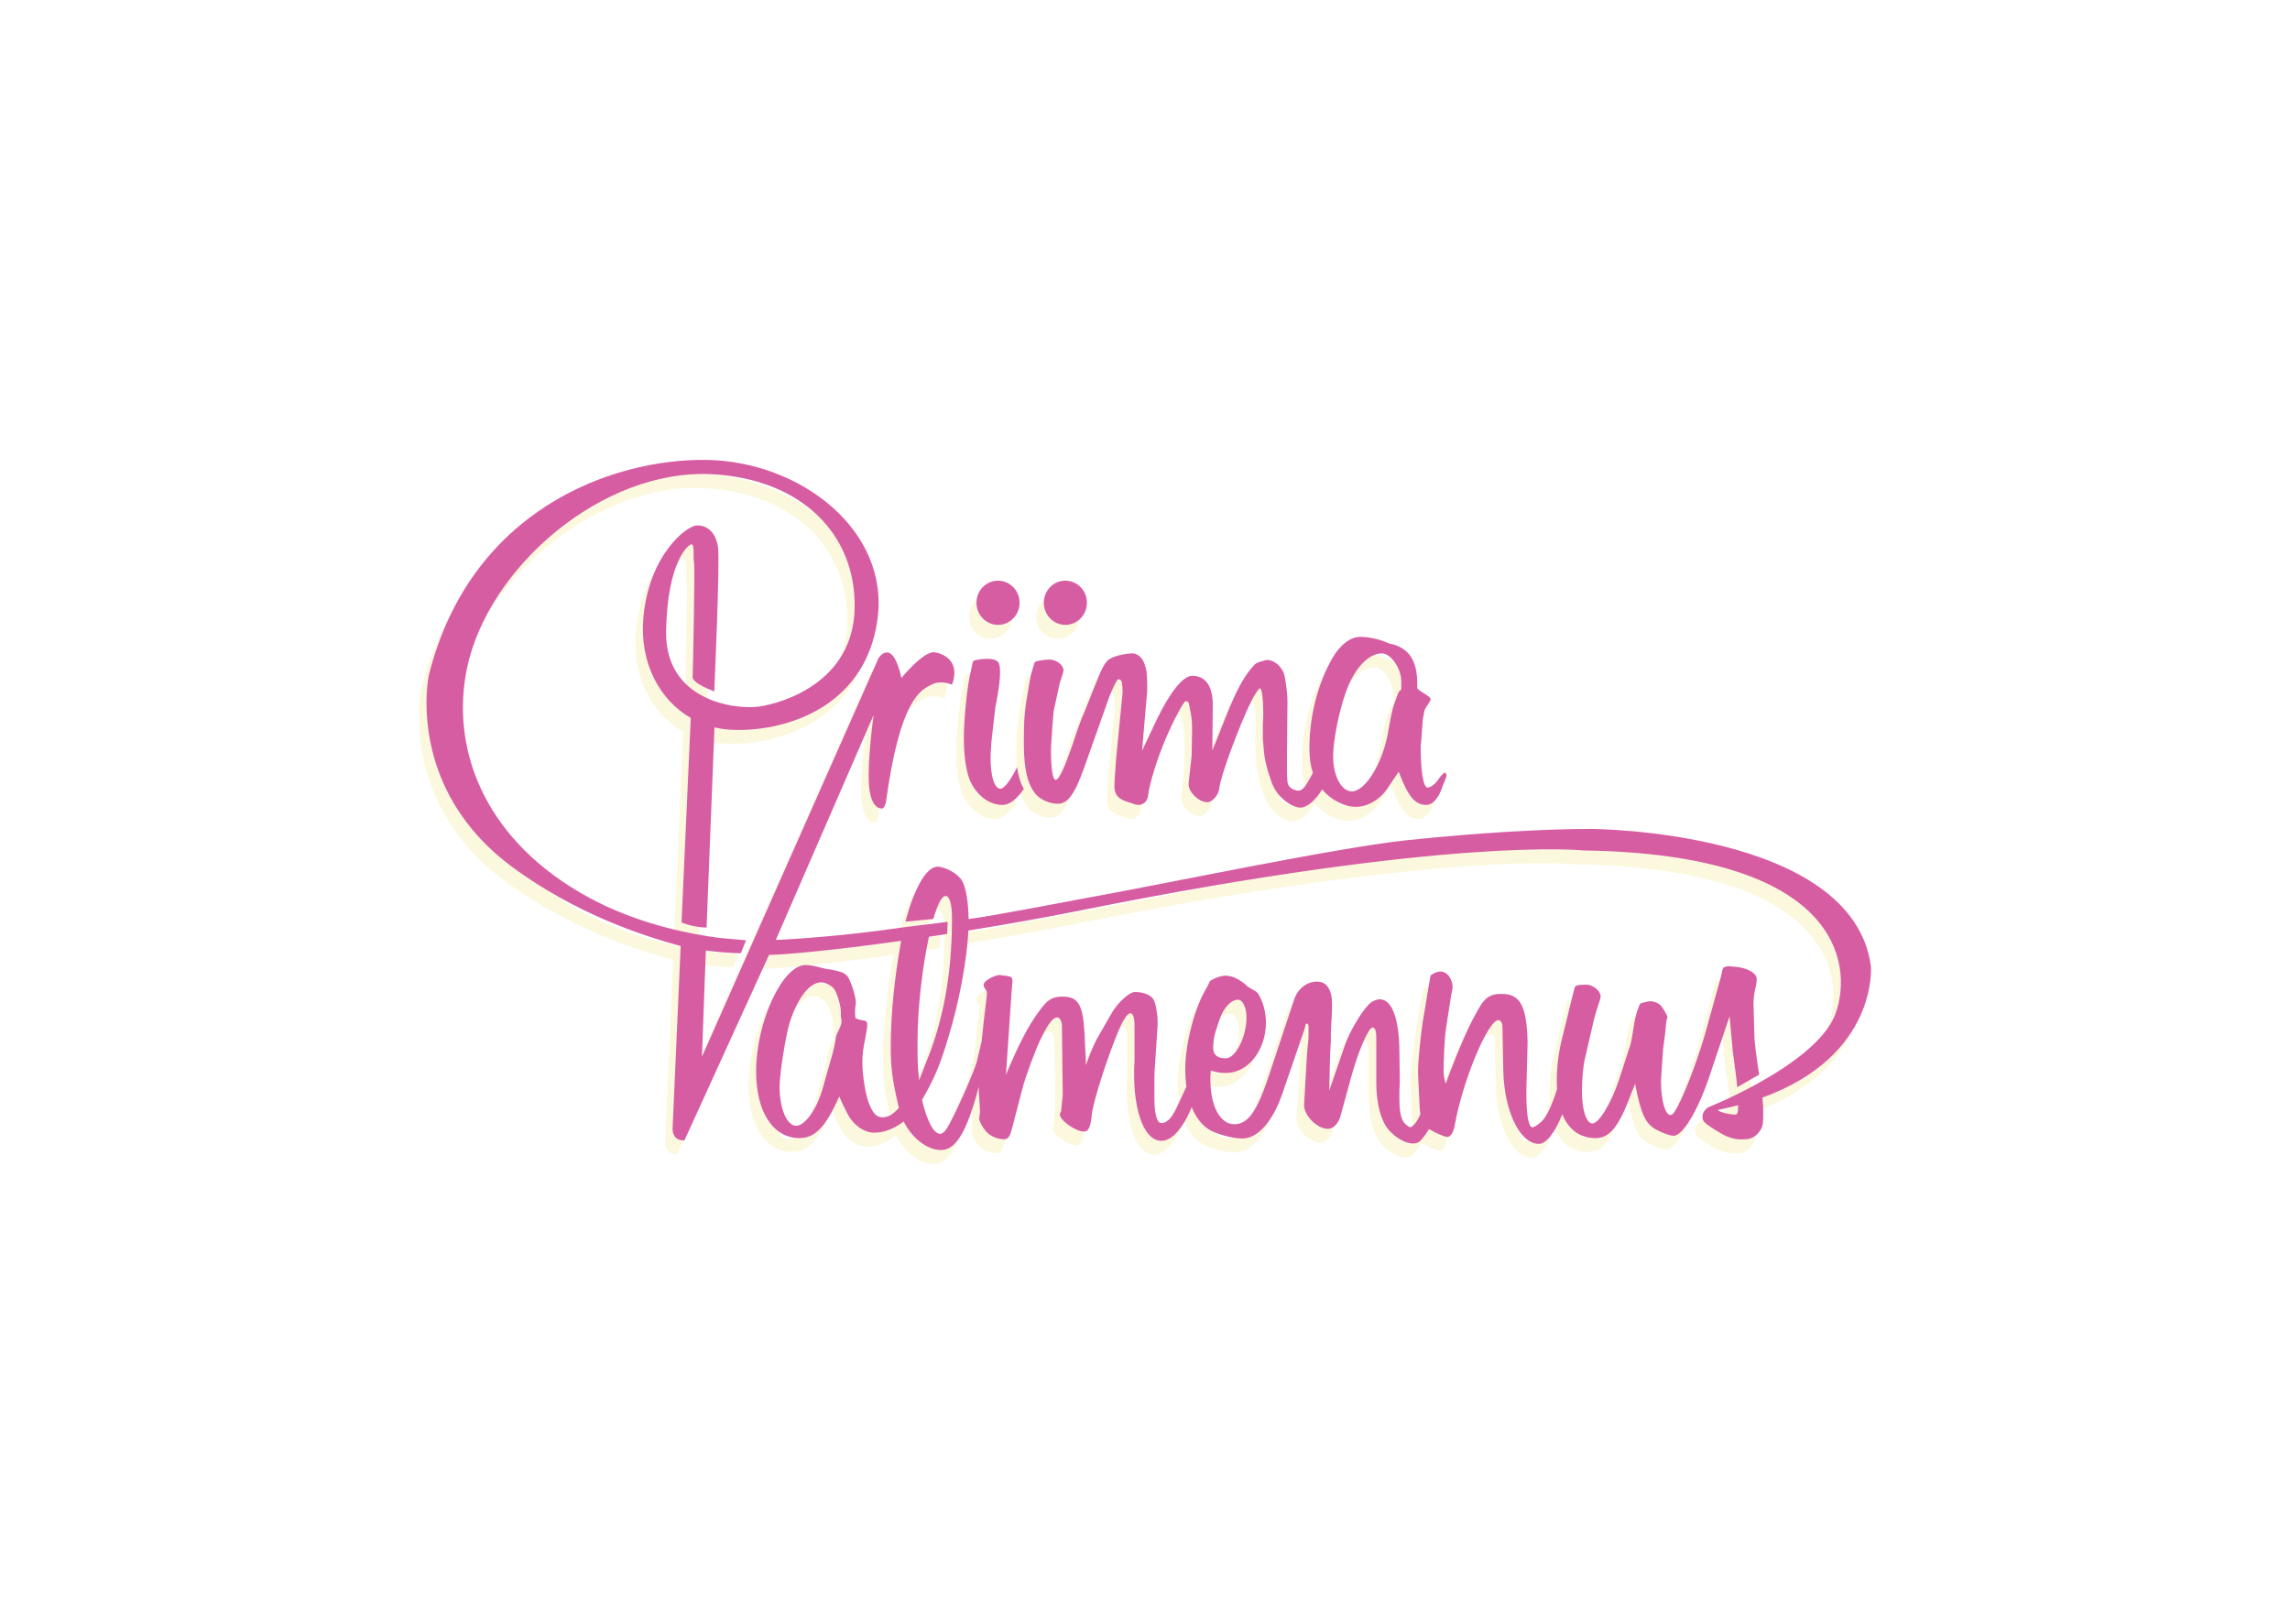
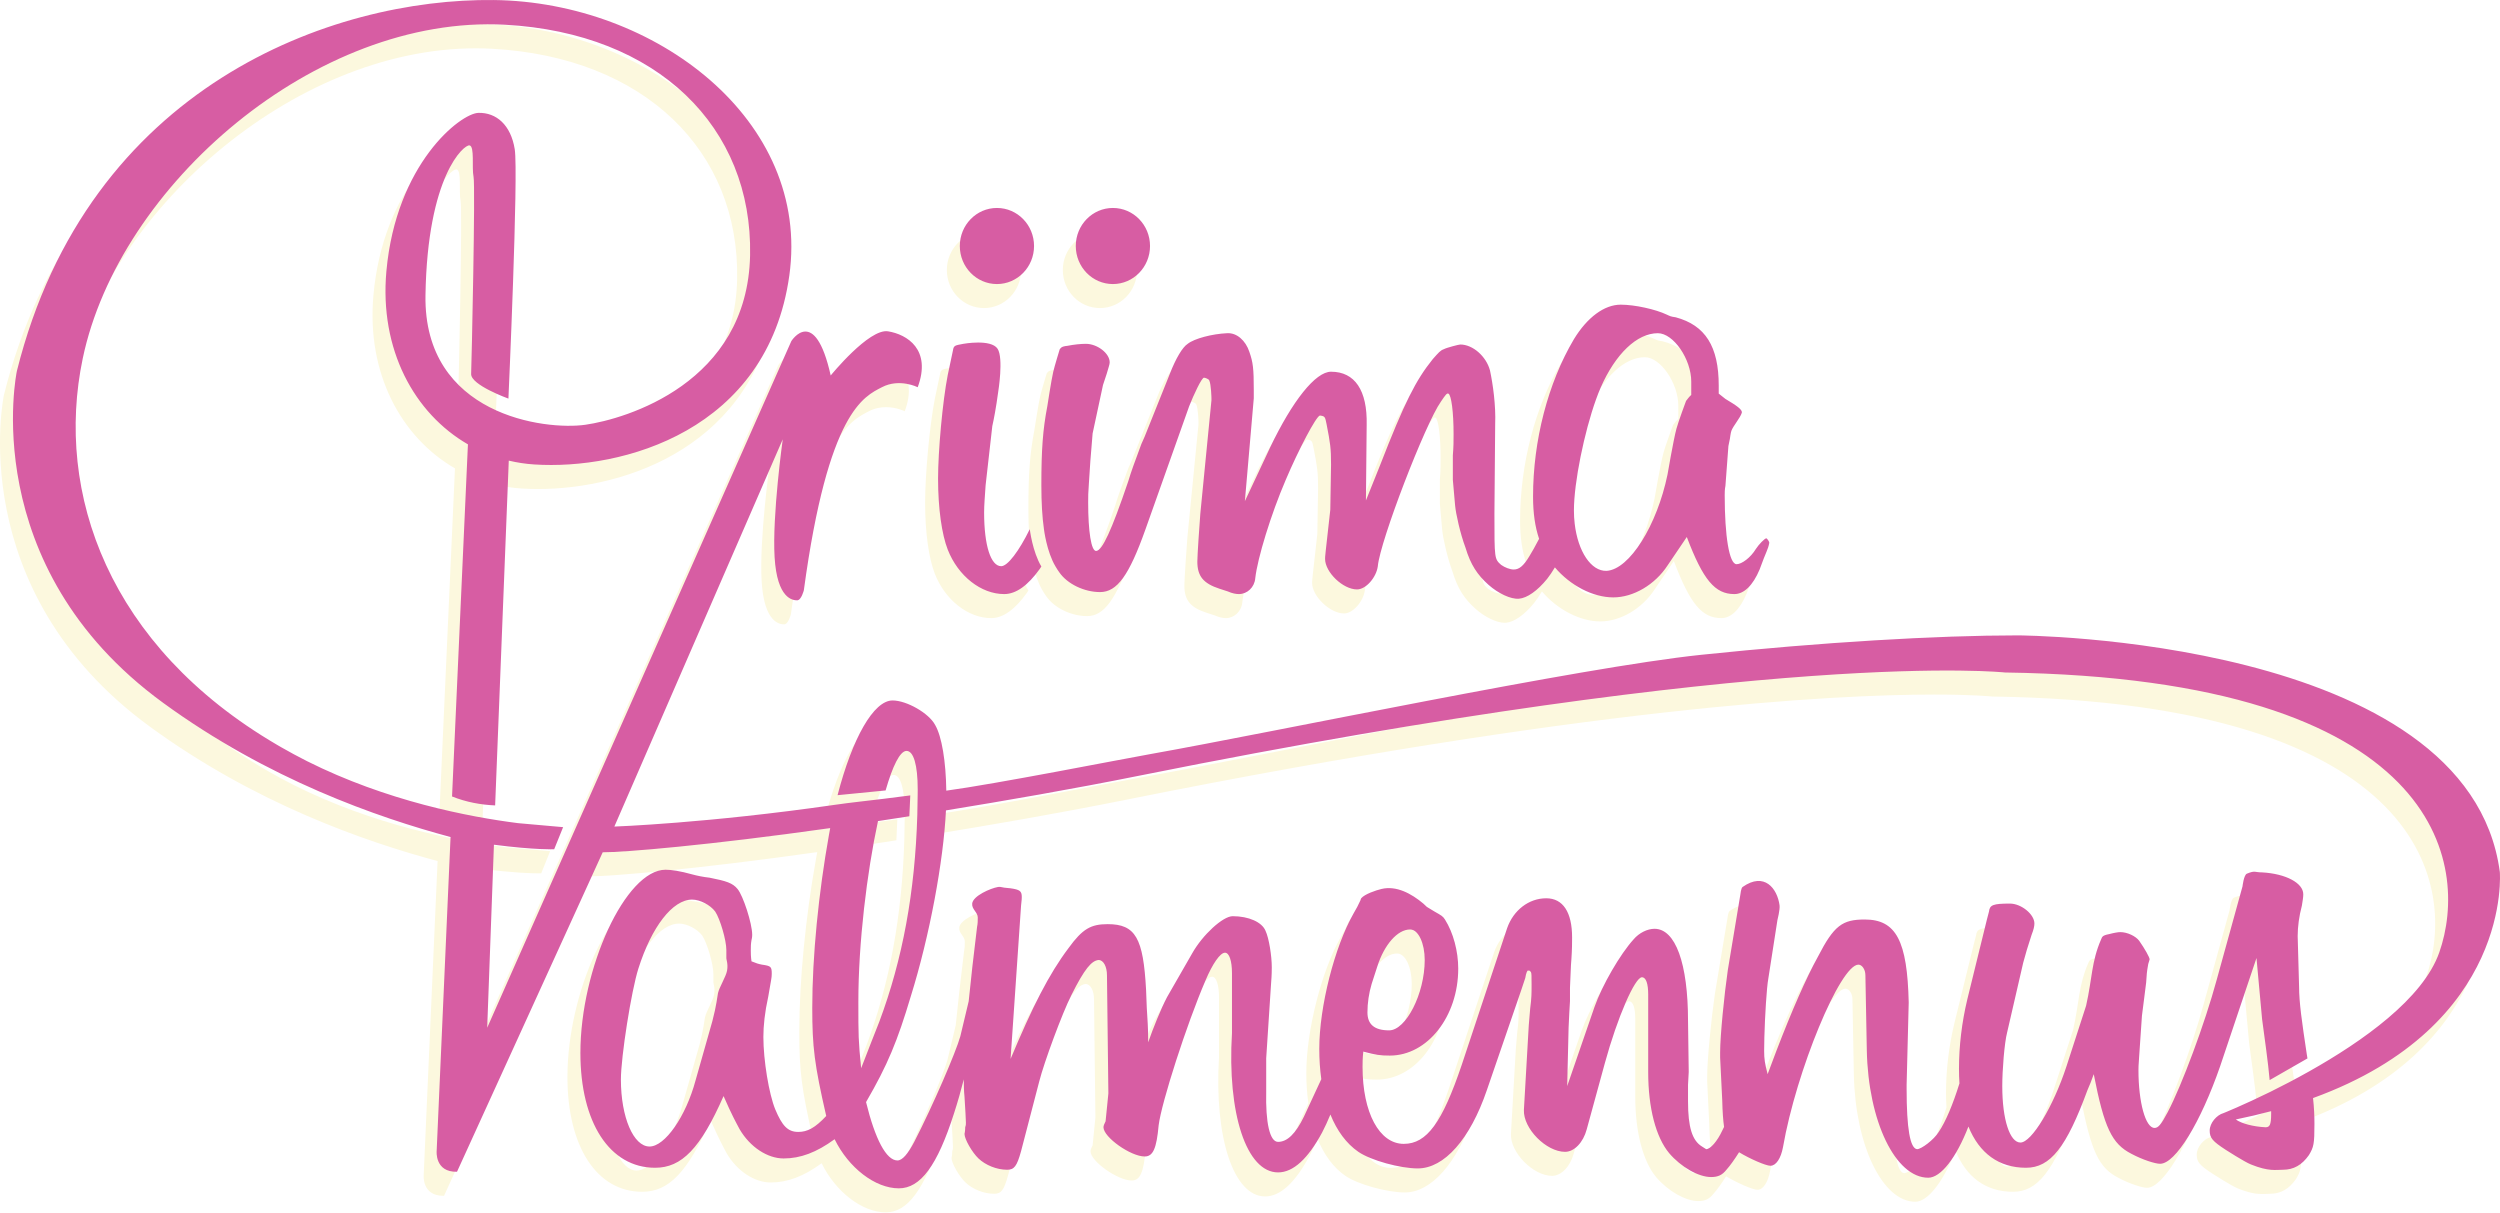
- <svg xmlns="http://www.w3.org/2000/svg" version="1.1" viewBox="0 0 1059.862 751.6" id="svg2985" xml:space="preserve">
+ <svg xmlns="http://www.w3.org/2000/svg" version="1.1" viewBox="0 0 672.033 325.9" id="svg2985" xml:space="preserve" width="100%" height="100%">
  <defs id="defs2989">
    <clipPath id="clipPath2999">
      <path d="m 0,601.28 847.89,0 L 847.89,0 0,0 0,601.28 z" id="path3001" />
    </clipPath>
  </defs>
-   <g transform="matrix(1.25,0,0,-1.25,0,751.6)" id="g2993">
+   <g transform="matrix(1.25,0,0,-1.25,-193.9146,538.7498)" id="g2993">
    <g id="g2995">
      <g clip-path="url(#clipPath2999)" id="g2997">
        <g transform="translate(257.4355,425.833)" id="g3003">
          <path d="m 0,0 c -34.684,0.002 -86.284,-19.075 -101.46,-79.785 0,0 -8.947,-41.884 31.425,-71.342 22.633,-16.515 46.195,-24.676 61.834,-28.878 l -2.986,-67.501 c 0,0 -0.438,-4.486 4.211,-4.486 0.055,0 0.108,10e-4 0.164,0.002 l 31.333,68.706 0.091,0 c 4.648,0 22.802,1.518 48.833,5.202 -0.087,-0.459 -0.171,-0.918 -0.255,-1.385 -2.255,-12.563 -3.605,-26.268 -3.605,-37.259 0,-8.423 0.45,-12.135 3.003,-23.266 -2.4,-2.57 -4.055,-3.429 -6.005,-3.429 -2.255,0 -3.458,1.286 -4.958,4.854 -1.348,3.283 -2.553,10.565 -2.553,15.56 0,2.429 0.299,5.285 1.053,8.706 0.599,3.571 0.748,3.998 0.748,4.858 0,1.569 -0.149,1.711 -2.103,1.997 -0.751,0.141 -1.2,0.283 -2.252,0.715 -0.149,0.996 -0.149,1.851 -0.149,2.283 0,0.855 0,1.427 0.149,2.283 0.15,0.569 0.15,1.001 0.15,1.142 0,2.424 -1.953,8.423 -3.152,9.848 -1.053,1.287 -2.405,1.715 -6.01,2.429 -1.354,0.141 -2.702,0.424 -3.753,0.714 -2.552,0.714 -4.506,0.996 -5.707,0.996 -8.561,0 -18.323,-21.124 -18.323,-39.397 0,-14.987 6.309,-24.694 16.071,-24.694 5.705,0 9.762,4.14 14.717,15.415 1.803,-4.139 2.703,-5.708 3.456,-7.137 2.253,-3.852 6.007,-6.277 9.46,-6.277 3.603,0 7.059,1.283 10.963,4.135 3.005,-6.136 8.714,-10.562 13.815,-10.562 4.658,0 8.264,4.854 11.869,16.13 0.804,2.487 1.498,4.92 2.098,7.302 0.005,-1.197 0.015,-2.401 0.154,-3.732 0.151,-2.57 0.302,-4.853 0.302,-5.567 0,-0.432 0,-0.573 -0.151,-1.001 0,-0.855 -0.151,-1.428 -0.151,-1.428 0,-1.142 1.652,-3.994 3.005,-5.277 1.499,-1.433 3.904,-2.429 6.156,-2.429 1.503,0 2.103,0.714 3.002,3.994 l 3.906,14.993 c 1.049,4.138 4.955,14.701 6.909,18.553 2.855,5.713 4.356,7.424 5.856,7.57 1.051,0 1.803,-1.429 1.803,-3.288 l 0.302,-25.41 -0.602,-5.995 c -0.302,-0.569 -0.452,-0.997 -0.452,-1.283 0,-2.142 5.858,-6.281 8.864,-6.281 1.801,0 2.55,1.715 3.002,6.709 0.6,4.853 6.01,21.697 10.064,31.118 1.502,3.57 3.154,5.995 4.205,5.995 0.9,0 1.499,-1.711 1.499,-4.422 l 0,-12.849 c -1.052,-17.413 3.158,-29.977 9.912,-29.977 3.307,0 6.462,3.002 9.463,8.566 0.617,1.172 1.22,2.487 1.794,3.883 1.42,-3.51 3.444,-6.258 6.014,-8.023 2.703,-1.856 9.013,-3.57 12.768,-3.57 5.704,0 11.265,6.281 14.866,16.847 l 7.36,21.411 0.903,2.711 c 0.137,0.914 0.4,1.589 0.558,1.589 0.015,0 0.029,-0.007 0.042,-0.019 l 0.149,0 0.149,0 0.302,-0.283 c 0.149,-0.286 0.149,-0.855 0.149,-2.714 0,-1.998 0,-2.853 -0.297,-5.136 l -0.303,-3.571 -1.051,-18.272 c -0.153,-3.998 4.807,-8.993 8.859,-8.993 1.954,0 3.909,1.997 4.658,4.853 l 3.908,14.275 c 2.699,9.851 6.458,18.413 7.956,18.413 0.902,0 1.35,-1.424 1.35,-3.708 l 0,-16.702 c 0,-7.71 1.656,-13.992 4.508,-17.417 2.555,-2.994 6.31,-5.136 9.013,-5.136 1.499,0 2.404,0.428 3.303,1.569 0.777,0.86 1.746,2.221 2.719,3.763 2.237,-1.365 5.725,-2.907 6.742,-2.907 1.204,0 2.252,1.573 2.703,3.998 2.855,16.416 12.315,39.255 16.22,39.255 0.752,0 1.502,-1 1.502,-2.287 l 0.302,-16.13 c 0.298,-15.275 6.156,-27.407 13.215,-27.407 2.691,0 6.023,4.265 8.64,11.006 2.322,-5.748 6.559,-8.863 12.386,-8.863 5.25,0 8.707,4.426 13.215,16.702 0.447,0.997 0.903,2.139 1.35,3.426 2.252,-11.563 3.907,-14.988 8.11,-17.135 2.405,-1.283 5.104,-2.137 6.155,-2.137 3.309,0 8.714,8.851 12.917,20.983 l 7.812,23.267 1.204,-13.133 0.899,-6.709 c 0.326,-2.472 0.561,-4.517 0.73,-6.411 l 8.13,4.661 c -0.051,0.29 -0.099,0.589 -0.146,0.894 -1.051,6.996 -1.655,11.136 -1.655,14.561 l -0.303,10.848 c 0,2.001 0.303,4.281 0.907,6.565 0.149,1 0.298,1.714 0.298,2.429 0,2.428 -3.755,4.425 -8.86,4.712 l -0.021,0 c -0.439,0 -0.744,0.036 -0.995,0.071 -0.252,0.037 -0.452,0.073 -0.674,0.073 -0.357,0 -0.776,-0.092 -1.577,-0.423 -0.671,-0.271 -0.938,-2.72 -0.938,-2.72 l -5.56,-20.127 c -2.554,-9.42 -7.51,-22.698 -10.515,-28.407 -1.499,-2.856 -2.1,-3.425 -2.853,-3.425 -1.95,0 -3.453,5.564 -3.453,12.418 0,0.141 0,1.283 0.153,2.998 l 0.596,8.706 0.455,3.571 0.452,3.57 0.145,1.997 c 0,0 0.181,1.507 0.303,1.997 0.109,0.44 0.298,0.86 0.298,1 0,0.428 -1.047,2.284 -2.249,3.999 -0.749,0.996 -2.554,1.856 -4.057,1.856 -0.45,0 -1.349,-0.146 -2.401,-0.432 -1.502,-0.282 -1.491,-0.593 -1.73,-1.141 -2.092,-4.788 -1.884,-8.338 -3.228,-14.275 l -4.207,-12.99 c -2.848,-8.707 -7.505,-16.417 -9.912,-16.417 -2.251,0 -3.903,4.853 -3.903,12.136 0,3.425 0.451,9.279 1.048,11.562 l 3.456,14.988 c 0.447,1.715 1.052,3.708 1.806,5.996 0.447,1.141 0.599,1.856 0.599,2.424 0,2.001 -2.852,4.286 -5.257,4.286 -3.606,0 -4.356,-0.288 -4.508,-1.715 l -0.448,-1.711 -4.206,-17.13 c -1.201,-4.999 -1.801,-10.135 -1.801,-14.988 0,-1.083 0.036,-2.123 0.103,-3.127 -1.433,-4.591 -2.967,-8.232 -4.458,-10.437 -1.051,-1.711 -3.755,-3.708 -4.653,-3.708 -1.502,0.142 -2.252,4.422 -2.252,12.987 l 0,0.855 0.451,17.704 c -0.307,13.277 -2.707,17.844 -9.464,17.844 -4.811,0 -6.606,-1.283 -10.06,-7.996 -2.526,-4.56 -5.586,-11.547 -8.906,-20.187 -0.629,-1.637 -1.264,-3.327 -1.911,-5.077 -0.601,2.283 -0.75,3.284 -0.75,4.994 0,0.856 0.017,1.872 0.047,2.967 0.126,4.586 0.491,10.637 0.852,12.595 l 1.954,12.559 c 0,0 0.585,2.303 0.463,3.194 -0.354,2.634 -1.911,5.241 -4.51,5.241 -0.996,0 -2.145,-0.383 -3.439,-1.294 -0.338,-0.236 -0.471,-1.573 -0.471,-1.573 l -2.704,-16.272 c -0.753,-5.14 -1.655,-14.133 -1.655,-17.703 l 0,-1.142 0.454,-9.275 c 0.056,-2.354 0.186,-4.19 0.39,-5.635 -0.13,-0.266 -0.26,-0.525 -0.39,-0.792 -1.054,-2.283 -2.557,-3.994 -3.456,-3.994 l -0.902,0.568 c -2.104,1.288 -3.002,4.14 -3.002,9.707 l 0,3.567 0.149,2.716 0,0.286 -0.149,10.707 c 0,12.415 -2.703,19.842 -7.211,19.842 -1.503,0 -3.304,-0.86 -4.505,-2.284 -2.856,-3.143 -6.76,-9.852 -8.412,-14.564 l -5.857,-16.985 0.301,12.563 0.15,3.139 0.149,2.57 0,2.853 c 0.153,2.855 0.153,4.57 0.302,6.139 0.152,2.139 0.152,3.708 0.152,4.709 0,5.426 -1.957,8.42 -5.558,8.42 -3.756,0 -7.06,-2.566 -8.413,-6.419 l -9.762,-29.407 c -4.202,-12.418 -7.505,-16.985 -12.465,-16.985 -5.254,0 -8.863,6.709 -8.863,16.557 0,0.714 0,1.856 0.156,3.284 2.7,-0.714 3.603,-0.859 5.705,-0.859 8.107,0 14.714,8.424 14.714,18.703 0,3.712 -1.048,7.706 -2.853,10.563 -0.447,0.71 -0.75,0.855 -2.248,1.711 l -1.651,1.004 -0.754,0.711 c -2.133,1.791 -4.752,3.324 -7.432,3.324 -0.523,0 -1.05,-0.059 -1.577,-0.186 -1.165,-0.279 -3.582,-1.083 -4.355,-2.001 l -0.153,-0.424 c -0.599,-1.287 -0.753,-1.569 -1.499,-2.856 -4.056,-7.137 -7.36,-19.982 -7.36,-29.121 0,-2.295 0.152,-4.461 0.436,-6.497 -0.825,-1.813 -1.966,-4.253 -3.74,-8.064 -1.8,-3.711 -3.601,-5.422 -5.559,-5.422 -1.797,0 -2.7,4.14 -2.55,10.849 l 0,5.14 0,1.997 1.051,16.13 c 0.149,1.711 0.149,2.998 0.149,3.425 0,2.429 -0.6,6.282 -1.35,7.851 -0.75,1.856 -3.606,3.139 -7.058,3.139 -2.108,0 -6.461,-3.994 -8.715,-7.992 l -5.405,-9.42 c -1.351,-2.567 -3.003,-6.71 -4.055,-9.707 0,3.711 -0.149,4.425 -0.299,7.422 l -0.151,3.854 c -0.601,11.135 -2.253,14.133 -8.26,14.133 -3.606,0 -5.406,-0.997 -8.41,-5.141 -4.204,-5.563 -7.81,-12.704 -12.467,-23.835 l 2.252,32.97 c 0.152,1.432 0.152,1.432 0.152,1.859 0,1.287 -0.451,1.57 -2.404,1.856 l -1.35,0.141 c -0.449,0.109 -0.817,0.164 -1.099,0.164 -0.095,0 -0.18,-0.005 -0.255,-0.018 -1.628,-0.283 -5.399,-1.927 -5.555,-3.57 -0.118,-1.241 1.2,-1.857 1.2,-2.999 0,-0.713 0,-1.287 -0.149,-1.997 -0.757,-6.191 -1.354,-11.476 -1.805,-16.015 l -1.799,-7.538 c -0.904,-3.284 -5.86,-14.847 -9.915,-22.698 -1.349,-2.574 -2.552,-3.998 -3.603,-3.998 -2.402,0 -4.803,4.567 -6.756,12.56 4.657,7.996 6.756,13.136 9.612,22.697 4.078,13.054 7.047,29.149 7.576,40.025 12.763,2.088 26.802,4.5 41.763,7.505 98.541,19.792 151.565,22.572 173.566,22.572 8.586,0 12.442,-0.423 12.442,-0.423 94.32,-1.365 99.887,-41.594 93.373,-60.18 -3.483,-9.962 -16.548,-19.162 -27.926,-25.565 -2.971,-1.672 -5.824,-3.155 -8.367,-4.41 -5.9,-2.904 -10.102,-4.591 -10.102,-4.591 -1.483,-0.404 -2.983,-2.139 -2.983,-3.767 0,-1.569 0.597,-2.283 3.454,-4.139 0,0 3.955,-2.554 5.402,-3.139 2.515,-1.016 4.044,-1.194 5.217,-1.194 0.635,0 1.167,0.052 1.693,0.052 2.256,0 4.061,0.996 5.56,3.139 1.051,1.715 1.2,2.429 1.2,6.709 0,1.742 -0.07,3.383 -0.302,5.567 42.955,15.632 40.169,48.621 40.169,48.621 -6.725,50.517 -103.656,50.881 -103.656,50.881 -17.299,-0.004 -42.14,-1.463 -68.067,-4.174 -26.17,-2.739 -91.909,-16.625 -118.478,-21.352 -6.739,-1.2 -33.27,-6.435 -43.887,-7.867 -0.082,6.278 -0.969,11.677 -2.394,14.117 -1.349,2.57 -6.158,5.281 -9.159,5.281 -4.077,0 -8.657,-8.118 -11.83,-20.371 l 10.334,1.021 c 1.496,5.213 3.083,8.502 4.497,8.502 1.505,0 2.403,-2.998 2.403,-8.279 0,-0.365 -0.007,-0.726 -0.007,-1.087 -0.01,-1.487 -0.036,-2.963 -0.079,-4.422 -0.482,-16.534 -3.164,-31.075 -8.173,-44.454 -1.05,-2.57 -2.103,-5.426 -3.903,-9.993 -0.6,5.995 -0.6,6.995 -0.6,14.278 0,12.645 1.839,27.826 4.223,38.863 2.195,0.329 4.455,0.679 6.743,1.039 l 0.201,4.485 c -1.924,-0.247 -3.862,-0.495 -5.808,-0.742 -3.449,-0.431 -6.935,-0.78 -10.342,-1.27 -27.495,-3.987 -47.492,-4.69 -47.492,-4.69 l 36.215,83.282 c 0,0 -2.283,-16.338 -1.754,-25.35 0.534,-9.004 3.948,-9.28 4.848,-9.28 0.904,0 1.444,2.166 1.444,2.166 5.234,38.609 12.993,41.676 16.778,43.662 1.264,0.661 2.541,0.88 3.683,0.88 2.283,0 4.023,-0.88 4.023,-0.88 3.018,8.118 -2.295,11.363 -6.384,12.022 -0.127,0.021 -0.26,0.031 -0.396,0.031 -4.197,0.001 -11.931,-9.53 -11.931,-9.53 -1.683,7.536 -3.756,9.453 -5.428,9.453 -1.732,0 -3.035,-2.054 -3.035,-2.054 l -65.406,-147.659 1.448,39.354 c 6.831,-0.892 10.895,-0.99 12.347,-0.99 0.407,0 0.608,0.008 0.608,0.008 l 1.921,4.76 c -4.033,0.373 -7.184,0.648 -9.693,0.859 -10.566,1.342 -28.257,4.748 -45.368,13.329 -1.914,0.968 -3.771,1.969 -5.564,2.998 -0.315,0.179 -0.63,0.36 -0.942,0.548 -36.157,21.172 -47.803,54.106 -41.734,83.067 7.584,36.209 47.752,71.852 87.297,71.852 1.175,0 2.344,-0.031 3.518,-0.094 32.81,-1.785 53.246,-22.016 52.697,-49.574 -0.553,-27.556 -26.766,-35.199 -35.412,-36.451 -0.976,-0.141 -2.176,-0.224 -3.534,-0.224 -10.679,0 -31.231,5.151 -30.862,28.066 0.413,25.433 8.085,32.245 9.412,32.245 0.021,0 0.04,-10e-4 0.057,-0.005 1.144,-0.208 0.454,-4.779 0.87,-6.76 0.417,-1.978 -0.416,-39.994 -0.52,-42.387 -0.102,-2.393 8.018,-5.308 8.018,-5.308 0,0 2.187,48.428 1.357,53.631 -0.818,5.111 -3.842,7.815 -7.595,7.815 -0.073,0 -0.146,-10e-4 -0.218,-0.003 -3.856,-0.102 -17.702,-10.934 -19.788,-34.053 -1.518,-16.867 6.001,-30.564 17.535,-37.231 l -3.415,-75.724 c 3.072,-1.229 6.22,-1.793 9.267,-1.923 l 2.933,74.147 c 1.769,-0.42 3.584,-0.702 5.443,-0.824 1.167,-0.077 2.38,-0.118 3.63,-0.118 19.07,0 46.857,9.363 51.258,40.735 C 69.336,-25.836 35.801,-0.423 1.124,-0.007 0.753,-0.002 0.375,0 0,0 m 240.266,-122.762 c -3.264,0 -6.035,4.245 -6.72,10.145 -0.11,0.914 -0.165,1.863 -0.165,2.845 0,6.049 2.236,16.867 4.74,23.839 0.329,0.934 0.671,1.798 1.008,2.57 3.194,7.282 7.824,11.708 12.301,11.708 3.35,0 7.184,-5.568 7.184,-10.421 l 0,-1.287 0,-1.57 c -0.635,-0.568 -0.635,-0.713 -1.118,-1.287 0,0 -1.664,-4.461 -2.072,-5.991 -0.652,-2.424 -1.919,-9.852 -1.919,-9.852 -2.236,-10.848 -8.146,-20.41 -13.101,-20.696 -0.047,-0.002 -0.092,-0.003 -0.138,-0.003 M 34.593,-246.561 c -3.454,0 -6.16,6.283 -6.16,14.42 0,4.853 2.252,19.127 3.757,23.839 2.854,8.993 7.355,14.848 11.563,14.848 1.652,0 3.906,-1.147 4.957,-2.574 1.049,-1.57 2.401,-6.137 2.401,-8.28 l 0,-1.569 c -0.058,-0.51 0.42,-1.303 0.153,-2.856 -0.223,-1.287 -1.682,-3.575 -1.956,-4.854 -0.151,-0.71 -0.298,-2.565 -1.2,-5.991 l -3.605,-12.708 c -2.102,-7.852 -6.606,-14.275 -9.91,-14.275 m 159.047,24.982 c -3.156,0 -4.661,1.283 -4.661,3.857 0,1.997 0.305,4.135 0.906,6.137 l 1.2,3.711 c 1.499,4.709 4.355,7.992 7.059,7.992 1.801,0 3.15,-2.997 3.15,-6.563 0,-7.283 -4.053,-15.134 -7.654,-15.134 m 188.484,-20.842 c -2.681,0.13 -5.238,0.824 -6.403,1.68 2.66,0.545 5.19,1.137 7.599,1.785 l 0,-0.608 c 0,-2.288 -0.301,-2.857 -1.196,-2.857 m -276.87,168.757 c -1.677,0 -3.183,-0.275 -3.183,-0.275 -1.721,-0.345 -2.074,-0.287 -2.233,-1.428 l -1.118,-5.285 c -1.118,-5.704 -2.08,-16.416 -2.08,-22.266 0,-6.423 0.801,-11.991 2.08,-15.274 2.233,-5.709 7.188,-9.567 12.139,-9.567 2.555,0 5.111,1.857 7.666,5.427 0.107,0.153 0.217,0.321 0.329,0.506 -1.913,3.175 -2.492,8.028 -2.492,8.028 -2.307,-4.709 -4.765,-7.961 -6.142,-7.961 -2.237,0 -3.677,4.422 -3.677,11.559 0,1.573 0.162,3.429 0.323,5.853 l 1.435,12.705 c 0.323,1.428 0.801,3.853 1.28,7.423 0,0 1.172,7.236 -0.144,9.221 -0.705,1.066 -2.527,1.334 -4.183,1.334 m 138.187,8.146 c -3.515,0 -7.187,-2.711 -10.06,-7.424 -5.591,-9.42 -8.788,-21.838 -8.788,-33.829 0,-3.579 0.423,-6.509 1.298,-9.103 -0.828,-1.581 -1.558,-2.899 -2.095,-3.747 -1.279,-2.138 -2.236,-2.852 -3.359,-2.852 -0.795,0 -1.911,0.427 -2.711,0.996 -1.44,1.288 -1.44,1.288 -1.44,10.994 l 0.161,19.269 c 0.16,3.999 -0.478,8.568 -1.118,11.562 -0.801,2.999 -3.673,5.568 -6.388,5.568 -0.321,0 -3.036,-0.714 -3.511,-1.001 -0.805,-0.282 -1.118,-0.709 -2.402,-2.138 -3.673,-4.567 -6.065,-9.279 -11.339,-22.839 l -3.037,-7.564 0.161,16.271 c 0.162,7.422 -2.554,11.417 -7.663,11.417 -3.354,0 -8.309,-6.282 -13.096,-16.271 l -5.435,-11.562 1.915,22.125 0,1.713 c 0,4.71 -0.158,5.996 -0.953,8.28 -0.77,2.335 -2.569,4.006 -4.555,4.006 -0.08,0 -0.16,-0.003 -0.24,-0.008 -3.194,-0.146 -7.028,-1.146 -8.463,-2.284 -1.118,-0.714 -2.559,-3.143 -3.834,-6.426 l -5.434,-13.561 c -0.957,-2.141 -0.476,-1 -1.277,-3.142 -0.796,-2.138 -1.597,-4.281 -2.235,-6.423 -3.676,-10.849 -5.592,-14.843 -6.87,-14.988 -0.017,-0.003 -0.034,-0.004 -0.051,-0.004 -1.086,0 -1.702,4.383 -1.702,10.425 0,1.287 0,2.142 0.157,4.14 l 0.319,4.853 0.48,5.854 2.233,10.421 0.804,2.425 c 0.319,1.142 0.636,2.001 0.636,2.428 0,1.998 -2.715,3.998 -5.11,3.998 -1.116,0 -2.556,-0.145 -3.992,-0.431 -1.438,-0.142 -1.413,-0.534 -1.648,-0.75 0,0 -1.107,-3.598 -1.386,-4.818 -0.425,-1.837 -1.278,-7.42 -1.278,-7.42 -0.962,-4.998 -1.281,-9.279 -1.281,-16.989 0,-3.711 0.178,-6.814 0.556,-9.451 0,0 0.58,-4.853 2.491,-8.028 0.247,-0.424 0.506,-0.836 0.788,-1.219 1.758,-2.571 5.43,-4.282 8.785,-4.282 3.677,0 6.231,3.566 9.742,13.419 l 9.424,26.55 c 0.952,2.41 2.678,6.138 3.187,6.138 0.003,0 0.006,-0.001 0.009,-0.001 0.312,-0.027 0.979,-0.286 1.117,-0.569 0.423,-0.875 0.478,-3.856 0.478,-3.856 l 0,-0.428 -2.395,-24.409 c -0.16,-2 -0.64,-8.993 -0.64,-10.28 0,-3.138 1.281,-4.712 4.793,-5.853 l 1.758,-0.57 c 0.957,-0.427 1.758,-0.573 2.393,-0.573 1.758,0 3.355,1.428 3.515,3.43 0.479,4.28 3.36,13.701 6.55,21.124 2.714,6.427 6.548,13.705 7.348,13.847 1.115,-0.142 1.115,-0.283 1.436,-1.856 0.8,-4.14 0.961,-5.14 0.961,-8.707 l -0.161,-9.707 c -1.121,-9.993 -1.121,-9.993 -1.121,-10.561 0,-2.856 3.837,-6.569 6.869,-6.569 1.915,0 4.152,2.57 4.474,4.999 0.478,5.422 10.221,30.69 13.575,35.403 0.847,1.254 1.194,1.735 1.483,1.735 0.039,0 0.077,-0.008 0.115,-0.025 0.639,-0.287 1.117,-3.999 1.117,-8.707 0,-1.427 0,-2.714 -0.156,-4.571 l 0,-5.281 0.478,-5.422 c 0.157,-1.856 1.118,-6.14 2.237,-9.134 1.118,-3.716 2.557,-5.854 4.947,-7.996 1.974,-1.763 4.522,-3.009 6.279,-3.009 0.094,0 0.185,0.004 0.274,0.011 1.753,0.142 3.994,1.711 6.069,4.28 0.55,0.699 1.106,1.527 1.66,2.456 3.276,-3.868 8.169,-6.45 12.555,-6.45 4.316,0 8.946,2.712 11.661,6.851 l 4.151,6.137 c 3.516,-9.276 6.07,-12.278 10.225,-12.278 2.076,0 3.991,1.857 5.431,5.286 1.436,3.994 1.804,4.213 2.076,5.708 0.049,0.283 -0.48,1.001 -0.64,1.001 -0.318,0 -1.597,-1.287 -2.236,-2.288 -1.119,-1.855 -3.034,-3.279 -4.153,-3.279 -1.596,0 -2.553,6.136 -2.553,14.843 0,0.43 0,1.286 0.157,2.001 l 0.639,8.564 0.322,1.57 c 0,0 0.165,1.302 0.322,1.714 0.385,1.044 1.91,2.786 2.232,3.854 0.204,0.682 -1.119,1.57 -3.515,2.997 l -1.44,1.142 0,1.71 c 0,8.424 -2.877,12.992 -9.26,14.707 -1.118,0.141 -1.28,0.286 -1.919,0.572 -2.393,1.137 -6.865,2.139 -9.903,2.139 M 109.298,-44.72 c -4.409,0 -7.981,-3.665 -7.981,-8.184 0,-4.517 3.572,-8.18 7.981,-8.18 4.41,0 7.982,3.663 7.982,8.18 0,4.519 -3.572,8.184 -7.982,8.184 m 24.938,0 c -4.406,0 -7.981,-3.665 -7.981,-8.184 0,-4.517 3.575,-8.18 7.981,-8.18 4.411,0 7.986,3.663 7.986,8.18 0,4.519 -3.575,8.184 -7.986,8.184" id="path3005" style="fill:#fcf8de;fill-opacity:1;fill-rule:nonzero;stroke:none" />
        </g>
        <g transform="translate(642.3477,188.5801)" id="g3007">
          <path d="m 0,0 c -2.68,0.127 -5.238,0.821 -6.404,1.679 2.66,0.544 5.191,1.137 7.6,1.783 l 0,-0.608 C 1.196,0.568 0.895,0 0,0 m -192.24,30.833 1.201,3.712 c 1.498,4.71 4.354,7.992 7.059,7.992 1.8,0 3.15,-2.996 3.15,-6.564 0,-7.283 -4.054,-15.133 -7.655,-15.133 -3.155,0 -4.661,1.283 -4.661,3.856 0,1.997 0.306,4.138 0.906,6.137 m -138.62,2.855 c -0.223,-1.29 -1.683,-3.575 -1.956,-4.854 -0.151,-0.71 -0.298,-2.568 -1.201,-5.993 l -3.603,-12.707 c -2.103,-7.851 -6.608,-14.274 -9.911,-14.274 -3.455,0 -6.16,6.282 -6.16,14.417 0,4.854 2.252,19.129 3.756,23.84 2.855,8.992 7.355,14.847 11.563,14.847 1.652,0 3.906,-1.144 4.958,-2.572 1.049,-1.57 2.401,-6.138 2.401,-8.281 l 0,-1.569 c -0.059,-0.509 0.42,-1.301 0.153,-2.854 M 50.374,54.902 c -6.725,50.516 -103.657,50.879 -103.657,50.879 -17.299,-0.002 -42.139,-1.462 -68.066,-4.175 -26.171,-2.739 -91.91,-16.624 -118.479,-21.352 -6.738,-1.198 -33.269,-6.433 -43.886,-7.866 -0.083,6.279 -0.97,11.676 -2.394,14.116 -1.35,2.57 -6.158,5.283 -9.16,5.283 -4.076,0 -8.657,-8.117 -11.829,-20.371 l 10.333,1.019 c 1.496,5.213 3.084,8.502 4.498,8.502 1.505,0 2.403,-2.998 2.403,-8.279 0,-0.365 -0.008,-0.723 -0.008,-1.087 -0.009,-1.487 -0.035,-2.962 -0.078,-4.42 -0.483,-16.534 -3.164,-31.077 -8.173,-44.454 -1.051,-2.572 -2.103,-5.426 -3.904,-9.995 -0.6,5.997 -0.6,6.995 -0.6,14.278 0,12.646 1.84,27.828 4.223,38.863 2.196,0.33 4.456,0.68 6.743,1.04 l 0.201,4.484 c -1.923,-0.245 -3.862,-0.494 -5.808,-0.739 -3.448,-0.432 -6.935,-0.781 -10.342,-1.274 -27.495,-3.984 -47.491,-4.688 -47.491,-4.688 l 36.215,83.283 c 0,0 -2.284,-16.34 -1.754,-25.349 0.534,-9.007 3.947,-9.28 4.847,-9.28 0.905,0 1.444,2.166 1.444,2.166 5.234,38.608 12.993,41.674 16.779,43.66 3.79,1.983 7.706,0 7.706,0 3.018,8.118 -2.295,11.364 -6.383,12.023 -4.085,0.657 -12.328,-9.499 -12.328,-9.499 -3.426,15.336 -8.464,7.398 -8.464,7.398 l -65.405,-147.66 1.447,39.354 c 8.746,-1.142 12.956,-0.979 12.956,-0.979 l 1.921,4.757 c -4.034,0.375 -7.184,0.649 -9.693,0.861 -10.566,1.34 -28.258,4.748 -45.369,13.327 -1.914,0.971 -3.77,1.969 -5.563,2.998 -0.316,0.18 -0.63,0.36 -0.942,0.548 -36.158,21.174 -47.803,54.109 -41.735,83.069 7.81,37.283 50.163,73.965 90.815,71.758 32.811,-1.786 53.247,-22.017 52.697,-49.575 -0.553,-27.556 -26.766,-35.2 -35.412,-36.45 -8.643,-1.247 -34.811,2.014 -34.396,27.842 0.42,25.827 8.326,32.45 9.47,32.24 1.143,-0.208 0.453,-4.781 0.869,-6.76 0.418,-1.978 -0.416,-39.993 -0.52,-42.386 -0.102,-2.396 8.018,-5.311 8.018,-5.311 0,0 2.187,48.429 1.358,53.633 -0.834,5.209 -3.959,7.916 -7.814,7.812 -3.855,-0.104 -17.702,-10.935 -19.787,-34.052 -1.518,-16.868 6.001,-30.567 17.535,-37.234 l -3.416,-75.722 c 3.072,-1.23 6.221,-1.795 9.268,-1.923 l 2.932,74.146 c 1.77,-0.418 3.585,-0.701 5.445,-0.822 18.954,-1.252 50.197,7.186 54.886,40.614 4.685,33.431 -28.85,58.842 -63.528,59.26 -34.683,0.416 -87.243,-18.415 -102.584,-79.777 0,0 -8.946,-41.887 31.426,-71.343 22.633,-16.516 46.194,-24.677 61.833,-28.879 l -2.986,-67.502 c 0,0 -0.449,-4.59 4.375,-4.482 l 31.334,68.706 c 4.5,-0.022 22.721,1.495 48.923,5.2 -0.087,-0.459 -0.171,-0.918 -0.255,-1.385 -2.254,-12.563 -3.604,-26.266 -3.604,-37.258 0,-8.422 0.449,-12.133 3.003,-23.267 -2.401,-2.568 -4.056,-3.427 -6.006,-3.427 -2.254,0 -3.457,1.287 -4.958,4.854 -1.348,3.284 -2.552,10.564 -2.552,15.56 0,2.427 0.298,5.283 1.052,8.707 0.6,3.568 0.749,3.998 0.749,4.855 0,1.57 -0.149,1.711 -2.103,1.998 -0.751,0.142 -1.201,0.284 -2.252,0.714 -0.149,0.998 -0.149,1.853 -0.149,2.283 0,0.857 0,1.428 0.149,2.284 0.151,0.57 0.151,1 0.151,1.143 0,2.425 -1.954,8.422 -3.153,9.848 -1.054,1.287 -2.405,1.713 -6.011,2.427 -1.354,0.143 -2.702,0.426 -3.753,0.714 -2.552,0.714 -4.506,0.999 -5.707,0.999 -8.561,0 -18.322,-21.127 -18.322,-39.399 0,-14.988 6.309,-24.695 16.07,-24.695 5.705,0 9.762,4.14 14.718,15.418 1.802,-4.142 2.703,-5.711 3.456,-7.139 2.252,-3.853 6.007,-6.278 9.46,-6.278 3.602,0 7.058,1.283 10.963,4.138 3.005,-6.139 8.714,-10.563 13.815,-10.563 4.657,0 8.264,4.854 11.868,16.13 0.804,2.485 1.499,4.92 2.099,7.302 0.004,-1.198 0.014,-2.403 0.153,-3.734 0.152,-2.569 0.302,-4.853 0.302,-5.567 0,-0.43 0,-0.571 -0.15,-0.998 0,-0.855 -0.152,-1.429 -0.152,-1.429 0,-1.141 1.652,-3.996 3.006,-5.279 1.499,-1.43 3.904,-2.427 6.156,-2.427 1.503,0 2.103,0.712 3.001,3.992 l 3.907,14.993 c 1.049,4.139 4.955,14.701 6.908,18.554 2.855,5.713 4.356,7.424 5.857,7.569 1.051,0 1.802,-1.428 1.802,-3.286 l 0.303,-25.41 -0.602,-5.995 c -0.303,-0.57 -0.452,-0.996 -0.452,-1.282 0,-2.143 5.858,-6.282 8.864,-6.282 1.8,0 2.55,1.713 3.001,6.709 0.6,4.853 6.01,21.696 10.064,31.118 1.503,3.57 3.154,5.995 4.206,5.995 0.899,0 1.499,-1.712 1.499,-4.424 l 0,-12.847 c -1.052,-17.415 3.158,-29.976 9.911,-29.976 3.307,0 6.462,2.999 9.464,8.562 0.616,1.174 1.22,2.489 1.793,3.885 1.421,-3.51 3.445,-6.256 6.014,-8.023 2.704,-1.855 9.013,-3.569 12.768,-3.569 5.705,0 11.265,6.282 14.866,16.846 l 7.36,21.412 0.904,2.712 c 0.148,0.998 0.451,1.712 0.599,1.57 l 0.15,0 0.149,0 0.302,-0.286 c 0.149,-0.286 0.149,-0.854 0.149,-2.713 0,-1.999 0,-2.854 -0.298,-5.137 l -0.302,-3.569 -1.052,-18.272 c -0.152,-3.998 4.807,-8.994 8.859,-8.994 1.955,0 3.909,1.999 4.658,4.853 l 3.908,14.274 c 2.699,9.852 6.458,18.415 7.957,18.415 0.903,0 1.35,-1.426 1.35,-3.71 l 0,-16.702 c 0,-7.708 1.656,-13.99 4.507,-17.415 2.555,-2.995 6.31,-5.138 9.013,-5.138 1.499,0 2.405,0.428 3.305,1.571 0.776,0.858 1.745,2.219 2.717,3.763 2.238,-1.367 5.726,-2.907 6.742,-2.907 1.205,0 2.252,1.571 2.703,3.996 2.856,16.416 12.316,39.256 16.22,39.256 0.753,0 1.502,-1.001 1.502,-2.286 l 0.303,-16.13 c 0.298,-15.275 6.156,-27.407 13.214,-27.407 2.692,0 6.023,4.264 8.64,11.006 2.323,-5.75 6.56,-8.865 12.386,-8.865 5.25,0 8.707,4.426 13.215,16.703 0.448,0.998 0.903,2.14 1.35,3.425 2.252,-11.561 3.908,-14.988 8.11,-17.132 2.406,-1.283 5.105,-2.139 6.156,-2.139 3.308,0 8.714,8.85 12.917,20.984 l 7.811,23.266 1.205,-13.131 0.899,-6.71 c 0.326,-2.474 0.56,-4.516 0.729,-6.413 l 8.13,4.661 C 8.953,15.098 8.905,15.394 8.859,15.701 7.808,22.697 7.203,26.835 7.203,30.262 L 6.9,41.11 c 0,1.999 0.303,4.282 0.908,6.565 0.148,1.001 0.297,1.715 0.297,2.429 0,2.428 -3.754,4.425 -8.859,4.709 -1.597,-0.003 -1.451,0.471 -3.267,-0.276 -0.672,-0.272 -0.939,-2.721 -0.939,-2.721 l -5.56,-20.128 c -2.554,-9.42 -7.509,-22.696 -10.515,-28.407 -1.498,-2.854 -2.099,-3.423 -2.852,-3.423 -1.951,0 -3.453,5.564 -3.453,12.418 0,0.142 0,1.284 0.153,2.997 l 0.597,8.707 0.455,3.569 0.451,3.57 0.145,1.997 c 0,0 0.181,1.509 0.303,1.999 0.109,0.44 0.297,0.858 0.297,0.999 0,0.428 -1.047,2.285 -2.248,3.998 -0.75,0.998 -2.554,1.856 -4.057,1.856 -0.451,0 -1.35,-0.146 -2.402,-0.43 -1.502,-0.284 -1.491,-0.592 -1.73,-1.143 -2.091,-4.788 -1.883,-8.338 -3.228,-14.272 l -4.207,-12.991 c -2.848,-8.708 -7.505,-16.416 -9.911,-16.416 -2.252,0 -3.904,4.853 -3.904,12.134 0,3.426 0.452,9.278 1.048,11.564 l 3.457,14.986 c 0.447,1.714 1.051,3.709 1.805,5.997 0.447,1.14 0.599,1.854 0.599,2.425 0,1.999 -2.851,4.282 -5.257,4.282 -3.605,0 -4.355,-0.284 -4.508,-1.712 L -59.93,44.68 -64.135,27.549 c -1.201,-4.997 -1.801,-10.135 -1.801,-14.986 0,-1.084 0.036,-2.125 0.102,-3.127 -1.432,-4.593 -2.967,-8.234 -4.457,-10.437 -1.052,-1.711 -3.756,-3.71 -4.654,-3.71 -1.502,0.142 -2.252,4.424 -2.252,12.989 l 0,0.856 0.451,17.701 c -0.306,13.277 -2.707,17.845 -9.463,17.845 -4.811,0 -6.607,-1.284 -10.061,-7.995 -2.526,-4.559 -5.586,-11.547 -8.906,-20.187 -0.628,-1.636 -1.263,-3.329 -1.91,-5.079 -0.602,2.283 -0.75,3.284 -0.75,4.997 0,0.854 0.016,1.869 0.047,2.966 0.126,4.587 0.49,10.635 0.851,12.595 l 1.955,12.559 c 0,0 0.585,2.301 0.462,3.193 -0.49,3.644 -3.28,7.236 -7.949,3.946 -0.337,-0.236 -0.47,-1.571 -0.47,-1.571 l -2.705,-16.274 c -0.751,-5.14 -1.655,-14.133 -1.655,-17.701 l 0,-1.142 0.455,-9.277 c 0.056,-2.352 0.185,-4.19 0.389,-5.634 -0.13,-0.264 -0.259,-0.525 -0.389,-0.791 -1.055,-2.285 -2.557,-3.996 -3.456,-3.996 l -0.902,0.571 c -2.104,1.286 -3.002,4.14 -3.002,9.705 l 0,3.569 0.148,2.713 0,0.286 -0.148,10.708 c 0,12.416 -2.703,19.841 -7.211,19.841 -1.504,0 -3.305,-0.86 -4.505,-2.284 -2.856,-3.142 -6.761,-9.849 -8.412,-14.562 l -5.858,-16.986 0.302,12.562 0.149,3.139 0.149,2.57 0,2.855 c 0.154,2.856 0.154,4.569 0.303,6.138 0.152,2.14 0.152,3.71 0.152,4.71 0,5.426 -1.958,8.42 -5.559,8.42 -3.755,0 -7.059,-2.566 -8.412,-6.421 l -9.762,-29.407 c -4.202,-12.418 -7.506,-16.985 -12.466,-16.985 -5.253,0 -8.863,6.71 -8.863,16.557 0,0.714 0,1.857 0.157,3.284 2.699,-0.713 3.602,-0.857 5.705,-0.857 8.107,0 14.713,8.422 14.713,18.702 0,3.711 -1.047,7.705 -2.853,10.563 -0.447,0.712 -0.749,0.856 -2.248,1.712 l -1.651,1.003 -0.754,0.709 c -2.55,2.143 -5.795,3.918 -9.008,3.141 -1.166,-0.28 -3.582,-1.085 -4.355,-2.001 -0.074,-0.082 -0.154,-0.426 -0.154,-0.426 -0.599,-1.285 -0.752,-1.569 -1.498,-2.854 -4.057,-7.137 -7.361,-19.985 -7.361,-29.12 0,-2.296 0.153,-4.461 0.436,-6.498 -0.824,-1.815 -1.966,-4.255 -3.74,-8.063 -1.8,-3.712 -3.601,-5.423 -5.559,-5.423 -1.797,0 -2.699,4.138 -2.55,10.849 l 0,5.139 0,1.997 1.051,16.13 c 0.149,1.712 0.149,2.997 0.149,3.426 0,2.429 -0.6,6.282 -1.349,7.851 -0.749,1.854 -3.606,3.14 -7.059,3.14 -2.107,0 -6.46,-3.995 -8.714,-7.994 l -5.406,-9.419 c -1.351,-2.569 -3.003,-6.711 -4.054,-9.709 0,3.713 -0.149,4.427 -0.3,7.423 l -0.151,3.855 c -0.601,11.135 -2.252,14.133 -8.259,14.133 -3.606,0 -5.407,-0.999 -8.41,-5.14 -4.205,-5.566 -7.81,-12.705 -12.468,-23.838 l 2.252,32.972 c 0.154,1.43 0.154,1.43 0.154,1.857 0,1.287 -0.452,1.57 -2.406,1.857 l -1.349,0.14 c -0.601,0.146 -1.058,0.197 -1.354,0.146 -1.628,-0.28 -5.399,-1.927 -5.556,-3.571 -0.118,-1.238 1.201,-1.854 1.201,-2.998 0,-0.713 0,-1.284 -0.149,-1.997 -0.758,-6.191 -1.354,-11.474 -1.805,-16.015 l -1.799,-7.537 c -0.905,-3.285 -5.86,-14.847 -9.915,-22.697 -1.35,-2.573 -2.553,-3.998 -3.604,-3.998 -2.402,0 -4.802,4.568 -6.756,12.56 4.657,7.994 6.756,13.134 9.613,22.698 4.078,13.054 7.047,29.148 7.575,40.025 12.765,2.086 26.803,4.498 41.764,7.503 136.995,27.516 186.008,22.151 186.008,22.151 C 38.305,96.433 43.873,56.205 37.359,37.617 33.875,27.656 20.811,18.454 9.432,12.053 6.462,10.379 3.609,8.896 1.066,7.641 -4.834,4.737 -9.037,3.052 -9.037,3.052 c -1.483,-0.404 -2.982,-2.14 -2.982,-3.767 0,-1.571 0.597,-2.285 3.453,-4.139 0,0 3.955,-2.556 5.403,-3.139 3.876,-1.568 5.411,-1.142 6.909,-1.142 2.256,0 4.062,0.997 5.56,3.137 1.051,1.715 1.201,2.429 1.201,6.71 0,1.742 -0.071,3.384 -0.303,5.569 42.956,15.631 40.17,48.621 40.17,48.621 m -306.243,134.614 c 0,4.518 3.575,8.182 7.981,8.182 4.41,0 7.986,-3.664 7.986,-8.182 0,-4.518 -3.576,-8.183 -7.986,-8.183 -4.406,0 -7.981,3.665 -7.981,8.183 m -24.938,0 c 0,4.518 3.573,8.182 7.98,8.182 4.41,0 7.983,-3.664 7.983,-8.182 0,-4.518 -3.573,-8.183 -7.983,-8.183 -4.407,0 -7.98,3.665 -7.98,8.183 m -2.598,-65.288 c -1.279,3.282 -2.079,8.849 -2.079,15.272 0,5.852 0.962,16.562 2.079,22.269 l 1.119,5.283 c 0.159,1.141 0.512,1.085 2.232,1.427 0,0 5.949,1.087 7.367,-1.057 1.316,-1.987 0.143,-9.222 0.143,-9.222 -0.478,-3.569 -0.957,-5.995 -1.279,-7.422 l -1.436,-12.704 c -0.161,-2.427 -0.322,-4.283 -0.322,-5.854 0,-7.137 1.44,-11.561 3.676,-11.561 1.378,0 3.836,3.255 6.143,7.961 0,0 0.578,-4.853 2.491,-8.025 -0.111,-0.185 -0.221,-0.356 -0.329,-0.507 -2.555,-3.57 -5.11,-5.426 -7.665,-5.426 -4.951,0 -9.907,3.857 -12.14,9.566 m 139.401,32.259 c 0.33,0.932 0.672,1.797 1.009,2.57 3.194,7.28 7.823,11.706 12.3,11.706 3.351,0 7.184,-5.568 7.184,-10.419 l 0,-1.287 0,-1.57 c -0.635,-0.57 -0.635,-0.716 -1.118,-1.286 0,0 -1.664,-4.464 -2.072,-5.994 -0.651,-2.424 -1.918,-9.852 -1.918,-9.852 -2.236,-10.846 -8.146,-20.41 -13.101,-20.697 -3.323,-0.121 -6.164,4.161 -6.858,10.145 -0.11,0.914 -0.165,1.864 -0.165,2.844 0,6.05 2.236,16.866 4.739,23.84 m -116.22,-35.892 c 0.247,-0.426 0.506,-0.838 0.788,-1.221 1.758,-2.569 5.431,-4.282 8.786,-4.282 3.676,0 6.23,3.568 9.742,13.418 l 9.424,26.551 c 0.957,2.426 2.7,6.183 3.196,6.138 0.312,-0.027 0.979,-0.288 1.116,-0.57 0.424,-0.873 0.479,-3.858 0.479,-3.858 l 0,-0.425 -2.395,-24.41 c -0.16,-2.001 -0.64,-8.994 -0.64,-10.281 0,-3.136 1.281,-4.71 4.792,-5.851 l 1.758,-0.57 c 0.958,-0.427 1.758,-0.572 2.394,-0.572 1.757,0 3.354,1.428 3.515,3.427 0.479,4.283 3.359,13.703 6.549,21.127 2.715,6.425 6.548,13.703 7.349,13.846 1.114,-0.143 1.114,-0.285 1.435,-1.856 0.801,-4.14 0.962,-5.14 0.962,-8.706 l -0.161,-9.707 c -1.122,-9.993 -1.122,-9.993 -1.122,-10.564 0,-2.855 3.837,-6.567 6.87,-6.567 1.915,0 4.152,2.57 4.473,4.997 0.478,5.422 10.221,30.691 13.576,35.403 0.961,1.425 1.278,1.853 1.597,1.71 0.639,-0.285 1.118,-3.996 1.118,-8.707 0,-1.427 0,-2.712 -0.157,-4.568 l 0,-5.281 0.478,-5.425 c 0.157,-1.855 1.118,-6.139 2.237,-9.134 1.118,-3.714 2.558,-5.854 4.948,-7.996 2.08,-1.854 4.794,-3.139 6.552,-2.996 1.753,0.142 3.994,1.711 6.07,4.281 0.549,0.697 1.106,1.525 1.659,2.456 3.276,-3.871 8.17,-6.452 12.557,-6.452 4.315,0 8.945,2.711 11.66,6.851 l 4.151,6.137 c 3.515,-9.277 6.07,-12.276 10.225,-12.276 2.075,0 3.99,1.856 5.43,5.283 1.436,3.996 1.805,4.214 2.076,5.711 0.05,0.281 -0.479,0.998 -0.64,0.998 -0.318,0 -1.597,-1.287 -2.236,-2.285 -1.118,-1.856 -3.033,-3.28 -4.152,-3.28 -1.596,0 -2.553,6.137 -2.553,14.843 0,0.429 0,1.287 0.156,1.999 l 0.641,8.565 0.32,1.569 c 0,0 0.166,1.305 0.322,1.714 0.385,1.044 1.911,2.786 2.233,3.854 0.204,0.682 -1.119,1.569 -3.516,2.998 l -1.44,1.141 0,1.712 c 0,8.422 -2.876,12.99 -9.259,14.704 -1.118,0.144 -1.28,0.287 -1.918,0.574 -2.395,1.139 -6.867,2.139 -9.905,2.139 -3.515,0 -7.187,-2.713 -10.059,-7.422 -5.591,-9.423 -8.789,-21.841 -8.789,-33.832 0,-3.579 0.424,-6.509 1.299,-9.1 -0.829,-1.584 -1.558,-2.901 -2.095,-3.747 -1.279,-2.141 -2.237,-2.855 -3.359,-2.855 -0.796,0 -1.911,0.428 -2.711,0.998 -1.44,1.286 -1.44,1.286 -1.44,10.993 l 0.16,19.27 c 0.161,3.996 -0.478,8.567 -1.118,11.563 -0.8,2.998 -3.672,5.565 -6.388,5.565 -0.321,0 -3.036,-0.712 -3.511,-0.998 -0.804,-0.284 -1.118,-0.712 -2.401,-2.141 -3.673,-4.566 -6.066,-9.279 -11.34,-22.839 l -3.036,-7.564 0.16,16.27 c 0.162,7.424 -2.553,11.42 -7.662,11.42 -3.354,0 -8.31,-6.281 -13.096,-16.271 l -5.435,-11.565 1.915,22.125 0,1.715 c 0,4.71 -0.158,5.995 -0.954,8.279 -0.8,2.428 -2.715,4.139 -4.794,3.998 -3.194,-0.143 -7.028,-1.144 -8.464,-2.284 -1.118,-0.713 -2.558,-3.142 -3.833,-6.424 l -5.434,-13.56 c -0.958,-2.142 -0.477,-1.001 -1.277,-3.143 -0.797,-2.14 -1.597,-4.283 -2.235,-6.422 -3.676,-10.85 -5.593,-14.844 -6.87,-14.989 -1.118,-0.141 -1.754,4.283 -1.754,10.421 0,1.285 0,2.14 0.157,4.14 l 0.32,4.853 0.48,5.854 2.233,10.419 0.803,2.427 c 0.319,1.141 0.637,1.999 0.637,2.426 0,1.999 -2.715,3.998 -5.111,3.998 -1.116,0 -2.556,-0.145 -3.992,-0.429 -1.438,-0.144 -1.412,-0.535 -1.648,-0.751 0,0 -1.106,-3.596 -1.386,-4.817 -0.424,-1.836 -1.278,-7.421 -1.278,-7.421 -0.961,-4.997 -1.281,-9.28 -1.281,-16.987 0,-3.712 0.179,-6.817 0.556,-9.454 0,0 0.58,-4.853 2.491,-8.025" id="path3009" style="fill:#d75da3;fill-opacity:1;fill-rule:nonzero;stroke:none" />
        </g>
      </g>
    </g>
  </g>
</svg>
